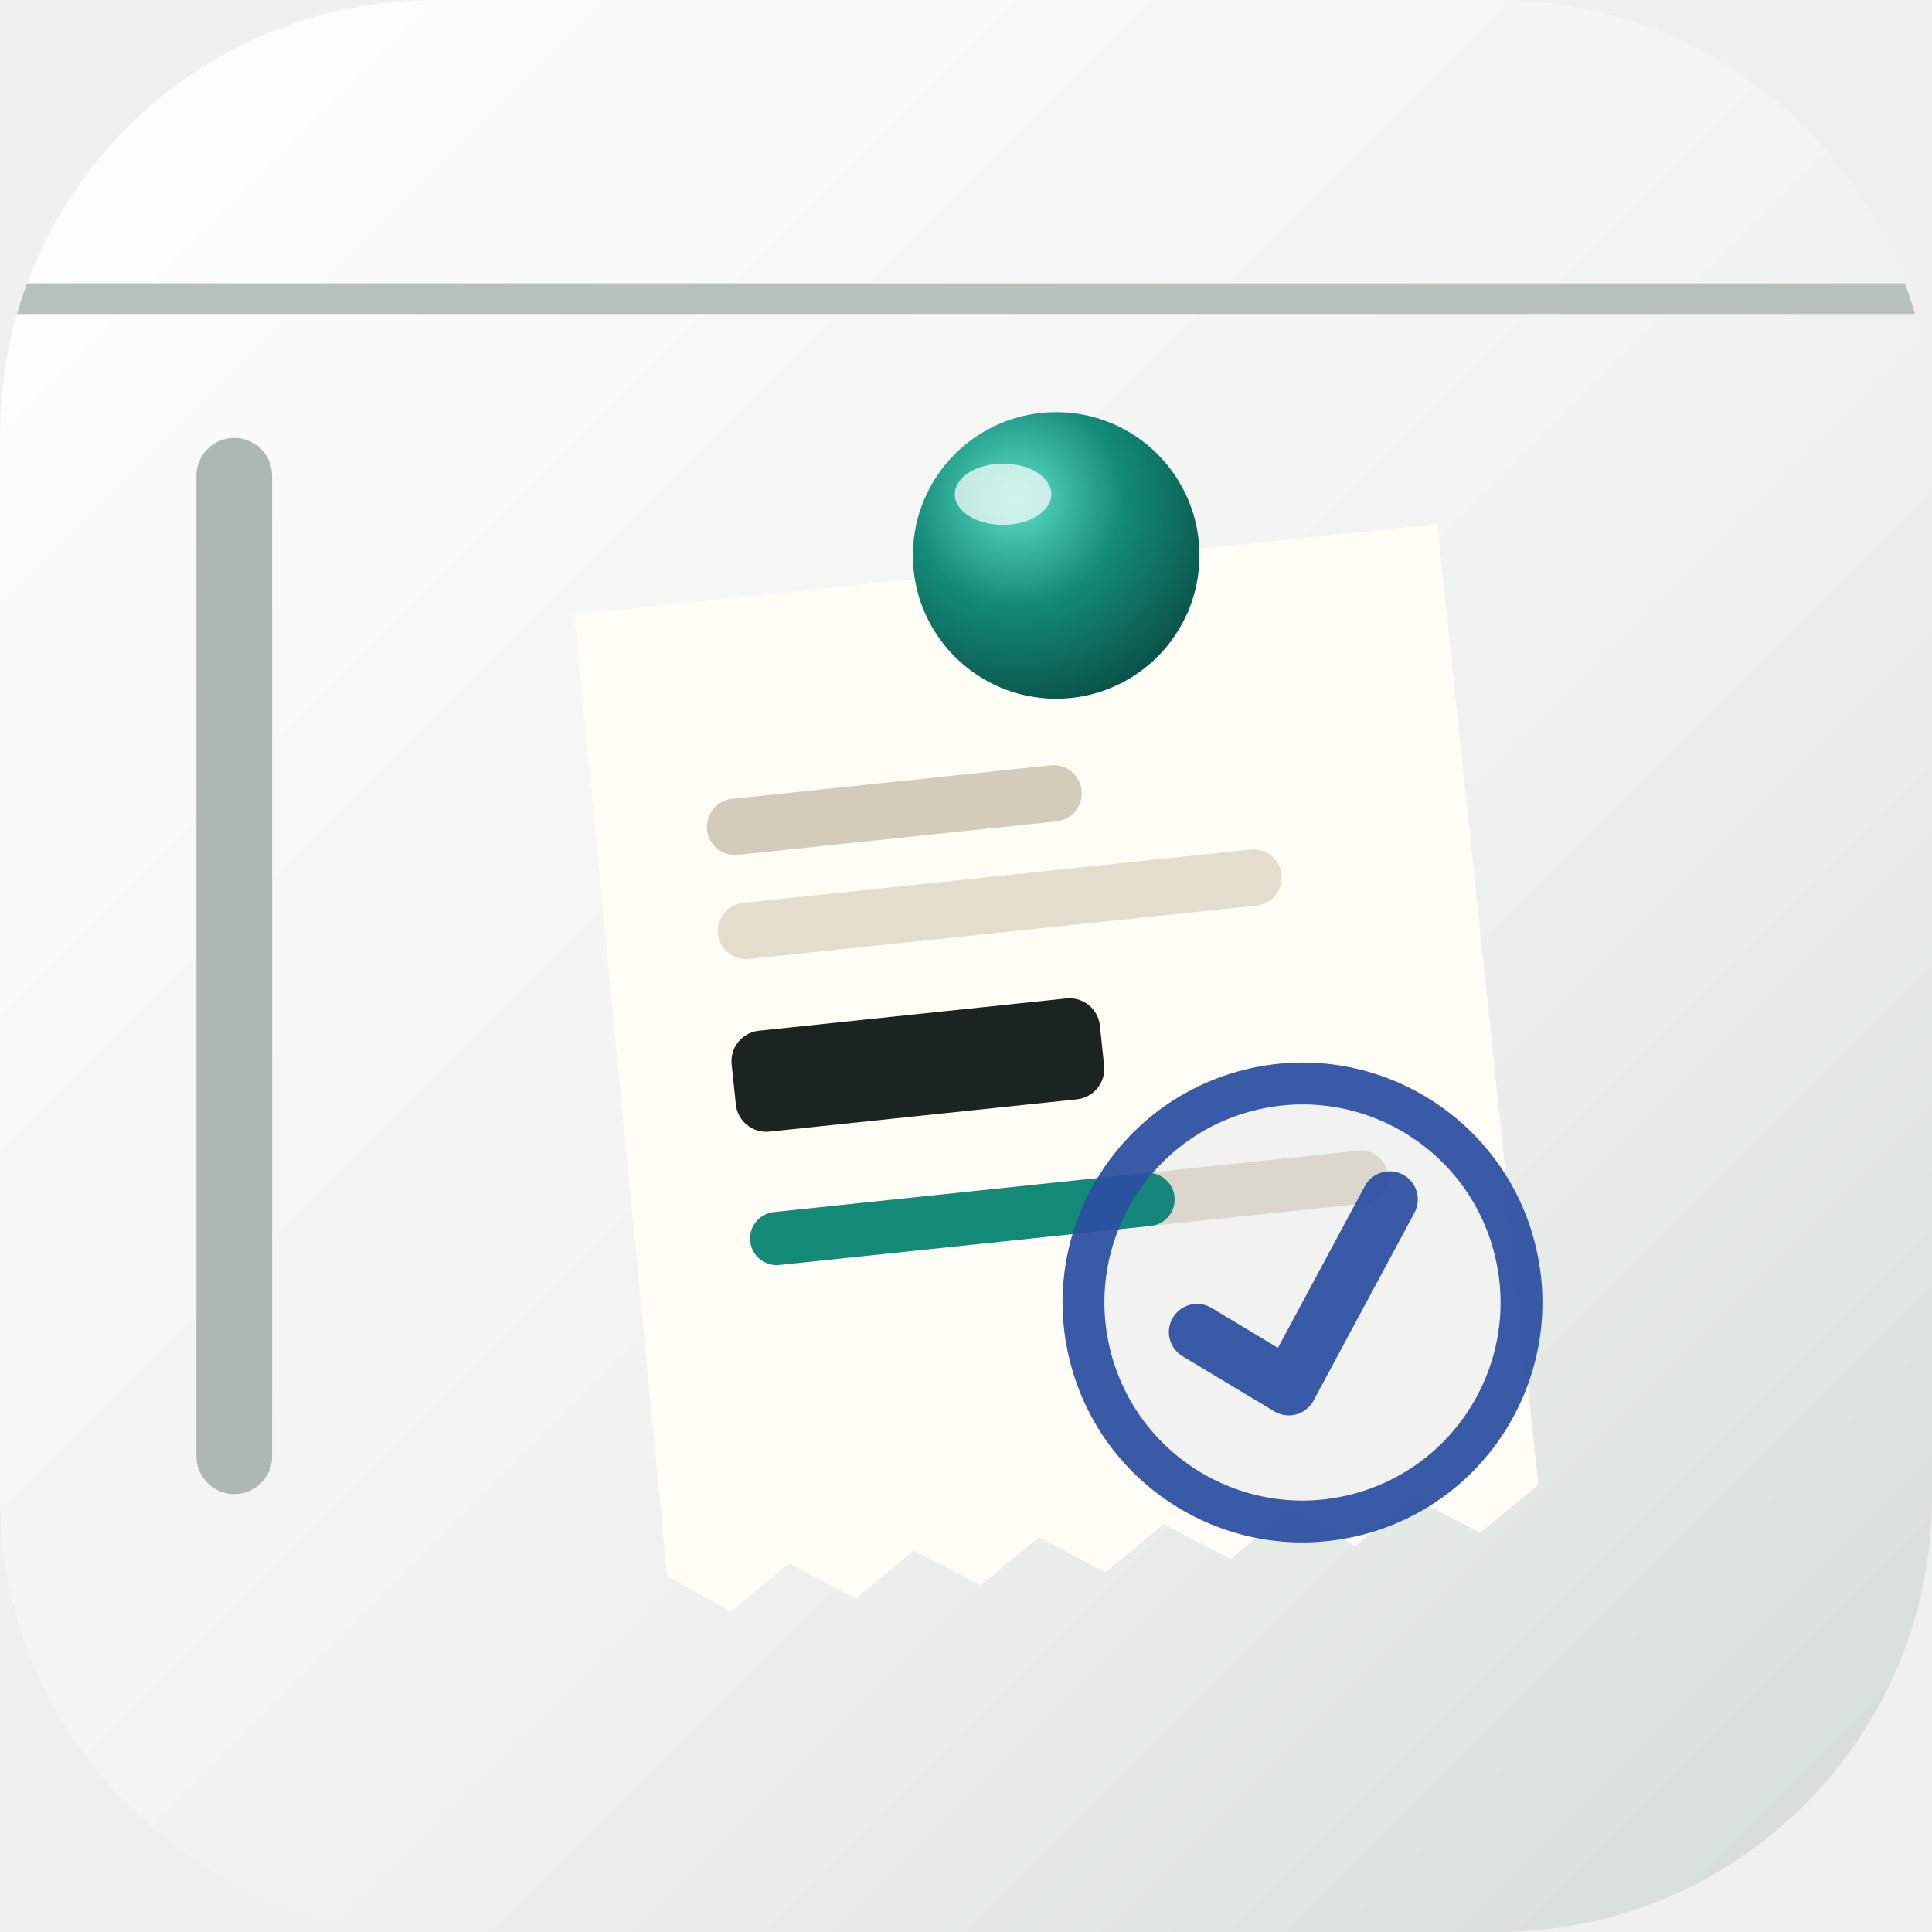
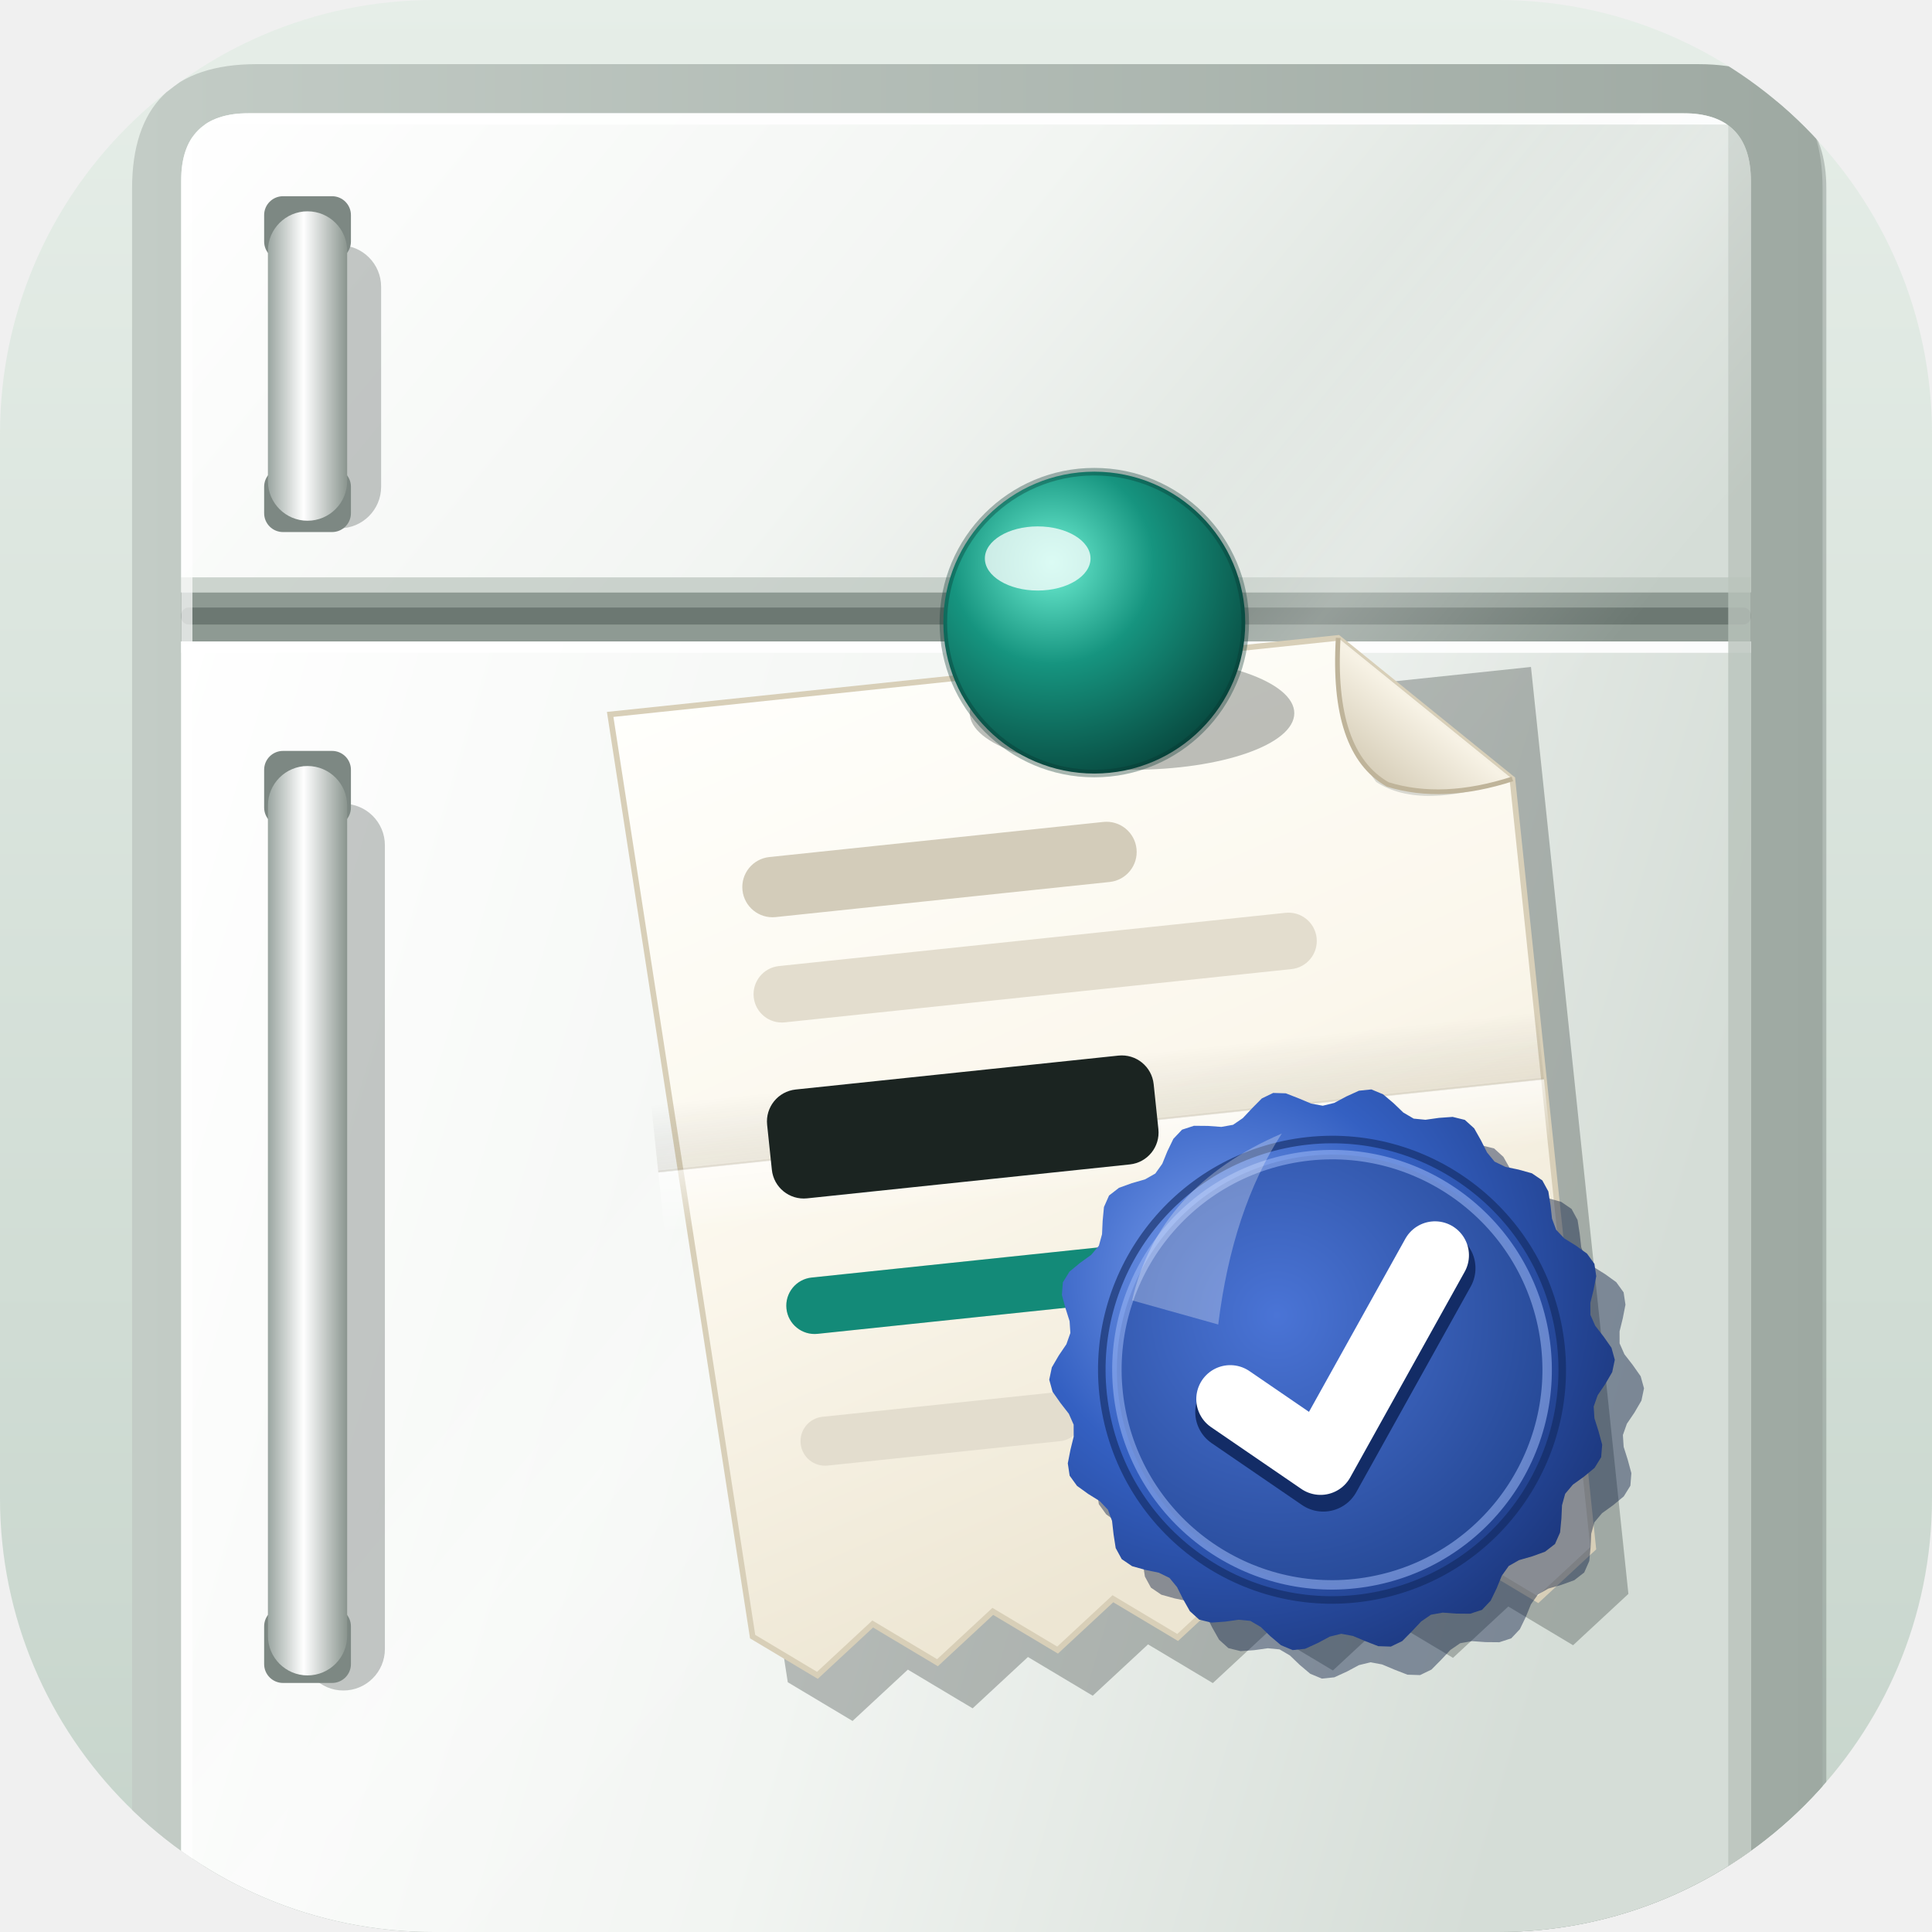
- <svg xmlns="http://www.w3.org/2000/svg" viewBox="0 0 120 120" role="img" aria-labelledby="t">
+ <svg xmlns="http://www.w3.org/2000/svg" viewBox="0 0 1024 1024">
  <defs>
-     <linearGradient id="door" x1="0" y1="0" x2="1" y2="1">
+     <linearGradient id="wall" x1="0" y1="0" x2="0" y2="1">
+       <stop offset="0" stop-color="#E6EEE8" />
+       <stop offset="1" stop-color="#C6D4CB" />
+     </linearGradient>
+     <linearGradient id="door" x1="0" y1="0" x2="1" y2=".25">
      <stop offset="0" stop-color="#FFFFFF" />
-       <stop offset=".6" stop-color="#EEF2EF" />
-       <stop offset="1" stop-color="#D3DBD5" />
+       <stop offset=".55" stop-color="#F2F5F2" />
+       <stop offset="1" stop-color="#D5DDD7" />
+     </linearGradient>
+     <linearGradient id="side" x1="0" y1="0" x2="1" y2="0">
+       <stop offset="0" stop-color="#C3CCC6" />
+       <stop offset="1" stop-color="#9EA9A2" />
+     </linearGradient>
+     <linearGradient id="handle" x1="0" y1="0" x2="1" y2="0">
+       <stop offset="0" stop-color="#9AA5A0" />
+       <stop offset=".45" stop-color="#FFFFFF" />
+       <stop offset="1" stop-color="#8A958F" />
+     </linearGradient>
+     <linearGradient id="sheen" x1="0" y1="0" x2="1" y2="1">
+       <stop offset="0" stop-color="#FFFFFF" stop-opacity="0" />
+       <stop offset=".42" stop-color="#FFFFFF" stop-opacity="0" />
+       <stop offset=".5" stop-color="#FFFFFF" stop-opacity=".28" />
+       <stop offset=".6" stop-color="#FFFFFF" stop-opacity="0" />
+     </linearGradient>
+     <linearGradient id="paper" x1="0" y1="0" x2=".3" y2="1">
+       <stop offset="0" stop-color="#FFFFFC" />
+       <stop offset=".55" stop-color="#FBF7EC" />
+       <stop offset="1" stop-color="#EDE6D3" />
+     </linearGradient>
+     <linearGradient id="fold" x1="0" y1="0" x2="0" y2="1">
+       <stop offset="0" stop-color="#000000" stop-opacity="0" />
+       <stop offset=".5" stop-color="#5A4E30" stop-opacity=".1" />
+       <stop offset=".52" stop-color="#FFFFFF" stop-opacity=".6" />
+       <stop offset="1" stop-color="#FFFFFF" stop-opacity="0" />
+     </linearGradient>
+     <linearGradient id="curl" x1="1" y1="0" x2="0" y2="1">
+       <stop offset="0" stop-color="#D9D1BC" />
+       <stop offset=".5" stop-color="#F7F2E5" />
+       <stop offset="1" stop-color="#C9BFA6" />
    </linearGradient>
    <radialGradient id="magnet" cx=".36" cy=".3" r=".75">
-       <stop offset="0" stop-color="#5FE0C6" />
-       <stop offset=".5" stop-color="#138A78" />
-       <stop offset="1" stop-color="#0A5247" />
+       <stop offset="0" stop-color="#6FF0D4" />
+       <stop offset=".45" stop-color="#16947F" />
+       <stop offset="1" stop-color="#084A40" />
    </radialGradient>
+     <radialGradient id="seal" cx=".35" cy=".3" r=".8">
+       <stop offset="0" stop-color="#7EA2F0" />
+       <stop offset=".45" stop-color="#3460C2" />
+       <stop offset="1" stop-color="#1A3478" />
+     </radialGradient>
+     <radialGradient id="sealFace" cx=".4" cy=".35" r=".75">
+       <stop offset="0" stop-color="#4A74D6" />
+       <stop offset="1" stop-color="#22448F" />
+     </radialGradient>
+     <pattern id="brush" width="6" height="1024" patternUnits="userSpaceOnUse">
+       <rect width="2" height="1024" fill="#FFFFFF" fill-opacity=".08" />
+     </pattern>
+     <clipPath id="doors">
+       <path d="M96 96 Q96 60 132 60 H892 Q928 60 928 96 V1024 H96 Z" />
+     </clipPath>
    <clipPath id="tile">
-       <rect width="120" height="120" rx="27" />
+       <rect width="1024" height="1024" rx="230" />
    </clipPath>
  </defs>
  <g clip-path="url(#tile)">
-     <rect width="120" height="120" fill="url(#door)" />
-     <rect y="17.6" width="120" height="1.9" fill="#B7C1BA" />
-     <rect x="12.2" y="27.2" width="4.7" height="65.6" rx="2.35" fill="#AEB8B1" />
-     <g transform="rotate(-6 65.6 65.6)">
-       <path d="M38.7 35.2 H92.6 V95.2 l-3.9 2.6 -3.9 -2.6 -3.9 2.6 -3.9 -2.6 -3.9 2.6 -3.9 -2.6 -3.9 2.6 -3.9 -2.6 -3.9 2.6 -3.9 -2.6 -3.9 2.6 -3.9 -2.6 -3.9 2.6 -3.7 -2.6 Z" fill="#FFFDF6" />
-       <rect x="45.5" y="47.6" width="23.4" height="3.5" rx="1.75" fill="#D3CCBA" />
-       <rect x="45.5" y="54.1" width="35.2" height="3.5" rx="1.75" fill="#E3DDCE" />
-       <rect x="45.5" y="62.1" width="23" height="6.3" rx="1.9" fill="#1B2421" />
-       <rect x="45.5" y="73.4" width="39.8" height="3.3" rx="1.65" fill="#E6E0D2" />
-       <rect x="45.5" y="73.4" width="26.5" height="3.3" rx="1.65" fill="#138A78" />
+     <rect width="1024" height="1024" fill="url(#wall)" />
+     <path d="M90 90 Q90 40 140 40 H900 Q950 40 950 90 V1024 H90 Z" fill="#33413B" opacity=".25" transform="translate(18 10)" />
+     <path d="M70 100 Q70 34 136 34 H900 Q966 34 966 100 V1024 H70 Z" fill="url(#side)" />
+     <g clip-path="url(#doors)">
+       <rect x="96" y="60" width="832" height="254" fill="url(#door)" />
+       <rect x="96" y="314" width="832" height="26" fill="#8E9A93" />
+       <rect x="96" y="322" width="832" height="9" rx="4" fill="#5E6A64" opacity=".7" />
+       <rect x="96" y="340" width="832" height="700" fill="url(#door)" />
+       <rect x="96" y="60" width="832" height="6" fill="#FFFFFF" opacity=".9" />
+       <rect x="96" y="340" width="832" height="6" fill="#FFFFFF" opacity=".9" />
+       <rect x="96" y="306" width="832" height="8" fill="#B9C3BC" opacity=".7" />
+       <rect x="96" y="60" width="6" height="980" fill="#FFFFFF" opacity=".7" />
+       <rect x="916" y="60" width="12" height="980" fill="#B9C3BC" opacity=".8" />
+       <rect x="96" y="60" width="832" height="980" fill="url(#sheen)" />
    </g>
-     <g transform="rotate(-14 80.9 80.9)" opacity=".93">
-       <circle cx="80.9" cy="80.9" r="13.6" fill="#2B4EA2" fill-opacity=".07" stroke="#2B4EA2" stroke-width="2.6" />
-       <path d="M74.1 81.1 l4.7 4.7 l8.9 -9.8" fill="none" stroke="#2B4EA2" stroke-width="3.5" stroke-linecap="round" stroke-linejoin="round" />
+     <rect x="146" y="118" width="44" height="150" rx="22" fill="#2E3A35" opacity="0.28" transform="translate(12 12)" />
+     <rect x="140" y="104" width="46" height="34" rx="10" fill="#7D8883" />
+     <rect x="140" y="248" width="46" height="34" rx="10" fill="#7D8883" />
+     <rect x="142" y="112" width="42" height="164" rx="21" fill="url(#handle)" />
+     <rect x="146" y="412" width="44" height="470" rx="22" fill="#2E3A35" opacity="0.28" transform="translate(14 14)" />
+     <rect x="140" y="398" width="46" height="40" rx="10" fill="#7D8883" />
+     <rect x="140" y="852" width="46" height="40" rx="10" fill="#7D8883" />
+     <rect x="142" y="406" width="42" height="482" rx="21" fill="url(#handle)" />
+     <g transform="rotate(-6 590 600)">
+       <path d="M348 352 H820 V846 l-32 24 -32 -24 -32 24 -32 -24 -32 24 -32 -24 -32 24 -32 -24 -32 24 -32 -24 -32 24 -32 -24 -32 24 -32 -24 Z" fill="#2E3A35" opacity="0.32" transform="translate(16 26)" />
+       <path d="M348 352 H736 L820 436 V846 l-32 24 -32 -24 -32 24 -32 -24 -32 24 -32 -24 -32 24 -32 -24 -32 24 -32 -24 -32 24 -32 -24 -32 24 -32 -24 Z" fill="url(#paper)" />
+       <path d="M348 352 H736 L820 436 V846 l-32 24 -32 -24 -32 24 -32 -24 -32 24 -32 -24 -32 24 -32 -24 -32 24 -32 -24 -32 24 -32 -24 -32 24 -32 -24 Z" fill="none" stroke="#D8CFB8" stroke-width="3" />
+       <rect x="348" y="560" width="472" height="70" fill="url(#fold)" />
+       <path d="M736 352 L820 436 Q770 448 748 430 Q730 400 736 352 Z" fill="#33413B" opacity=".18" />
+       <path d="M736 352 Q726 412 754 432 Q782 444 820 436 Z" fill="url(#curl)" />
+       <path d="M736 352 Q726 412 754 432 Q782 444 820 436" fill="none" stroke="#BFB49A" stroke-width="2.5" />
+       <rect x="408" y="436" width="210" height="32" rx="16" fill="#D3CCBA" />
+       <rect x="408" y="494" width="300" height="30" rx="15" fill="#E3DDCE" />
+       <rect x="408" y="560" width="206" height="58" rx="17" fill="#1B2421" />
+       <rect x="408" y="660" width="350" height="30" rx="15" fill="#E6E0D2" />
+       <rect x="408" y="660" width="232" height="30" rx="15" fill="#138A78" />
+       <rect x="408" y="734" width="150" height="26" rx="13" fill="#E3DDCE" />
    </g>
-     <circle cx="65.6" cy="34.5" r="8.9" fill="url(#magnet)" />
-     <ellipse cx="62.3" cy="30.7" rx="3" ry="1.9" fill="#fff" opacity=".7" />
+     <g transform="rotate(-12 706 726)">
+       <path d="M706.0 576.0 L712.5 577.6 L718.6 581.6 L724.5 585.7 L730.3 588.1 L736.6 587.9 L743.5 585.9 L750.7 584.3 L757.3 585.0 L762.8 588.8 L767.3 594.6 L771.3 600.5 L776.0 604.8 L782.0 606.7 L789.2 607.2 L796.4 608.2 L802.4 611.1 L806.3 616.5 L808.5 623.5 L810.3 630.4 L813.2 636.0 L818.2 639.9 L824.8 642.8 L831.3 646.2 L835.9 651.0 L837.8 657.4 L837.4 664.7 L836.7 671.9 L837.6 678.1 L840.9 683.5 L846.1 688.5 L851.0 693.9 L853.7 700.0 L853.3 706.6 L850.4 713.4 L847.3 719.8 L846.0 726.0 L847.3 732.2 L850.4 738.6 L853.3 745.4 L853.7 752.0 L851.0 758.1 L846.1 763.5 L840.9 768.5 L837.6 773.9 L836.7 780.1 L837.4 787.3 L837.8 794.6 L835.9 801.0 L831.3 805.8 L824.8 809.2 L818.2 812.1 L813.2 816.0 L810.3 821.6 L808.5 828.5 L806.3 835.5 L802.4 840.9 L796.4 843.8 L789.2 844.8 L782.0 845.3 L776.0 847.2 L771.3 851.5 L767.3 857.4 L762.8 863.2 L757.3 867.0 L750.7 867.7 L743.5 866.1 L736.6 864.1 L730.3 863.9 L724.5 866.3 L718.6 870.4 L712.5 874.4 L706.0 876.0 L699.5 874.4 L693.4 870.4 L687.5 866.3 L681.7 863.9 L675.4 864.1 L668.5 866.1 L661.3 867.7 L654.7 867.0 L649.2 863.2 L644.7 857.4 L640.7 851.5 L636.0 847.2 L630.0 845.3 L622.8 844.8 L615.6 843.8 L609.6 840.9 L605.7 835.5 L603.5 828.5 L601.7 821.6 L598.8 816.0 L593.8 812.1 L587.2 809.2 L580.7 805.8 L576.1 801.0 L574.2 794.6 L574.6 787.3 L575.3 780.1 L574.4 773.9 L571.1 768.5 L565.9 763.5 L561.0 758.1 L558.3 752.0 L558.7 745.4 L561.6 738.6 L564.7 732.2 L566.0 726.0 L564.7 719.8 L561.6 713.4 L558.7 706.6 L558.3 700.0 L561.0 693.9 L565.9 688.5 L571.1 683.5 L574.4 678.1 L575.3 671.9 L574.6 664.7 L574.2 657.4 L576.1 651.0 L580.7 646.2 L587.2 642.8 L593.8 639.9 L598.8 636.0 L601.7 630.4 L603.5 623.5 L605.7 616.5 L609.6 611.1 L615.6 608.2 L622.8 607.2 L630.0 606.7 L636.0 604.8 L640.7 600.5 L644.7 594.6 L649.2 588.8 L654.7 585.0 L661.3 584.3 L668.5 585.9 L675.4 587.9 L681.7 588.1 L687.5 585.7 L693.4 581.6 L699.5 577.6 L706.0 576.0 Z" fill="#0E1E45" opacity=".45" transform="translate(12 18)" />
+       <path d="M706.0 576.0 L712.5 577.6 L718.6 581.6 L724.5 585.7 L730.3 588.1 L736.6 587.9 L743.5 585.9 L750.7 584.3 L757.3 585.0 L762.8 588.8 L767.3 594.6 L771.3 600.5 L776.0 604.8 L782.0 606.7 L789.2 607.2 L796.4 608.2 L802.4 611.1 L806.3 616.5 L808.5 623.5 L810.3 630.4 L813.2 636.0 L818.2 639.9 L824.8 642.8 L831.3 646.2 L835.9 651.0 L837.8 657.4 L837.4 664.7 L836.7 671.9 L837.6 678.1 L840.9 683.5 L846.1 688.5 L851.0 693.9 L853.7 700.0 L853.3 706.6 L850.4 713.4 L847.3 719.8 L846.0 726.0 L847.3 732.2 L850.4 738.6 L853.3 745.4 L853.7 752.0 L851.0 758.1 L846.1 763.5 L840.9 768.5 L837.6 773.9 L836.7 780.1 L837.4 787.3 L837.8 794.6 L835.9 801.0 L831.3 805.8 L824.8 809.2 L818.2 812.1 L813.2 816.0 L810.3 821.6 L808.5 828.5 L806.3 835.5 L802.4 840.9 L796.4 843.8 L789.2 844.8 L782.0 845.3 L776.0 847.2 L771.3 851.5 L767.3 857.4 L762.8 863.2 L757.3 867.0 L750.7 867.7 L743.5 866.1 L736.6 864.1 L730.3 863.9 L724.5 866.3 L718.6 870.4 L712.5 874.4 L706.0 876.0 L699.5 874.4 L693.4 870.4 L687.5 866.3 L681.7 863.9 L675.4 864.1 L668.5 866.1 L661.3 867.7 L654.7 867.0 L649.2 863.2 L644.7 857.4 L640.7 851.5 L636.0 847.2 L630.0 845.3 L622.8 844.8 L615.6 843.8 L609.6 840.9 L605.7 835.5 L603.5 828.5 L601.7 821.6 L598.8 816.0 L593.8 812.1 L587.2 809.2 L580.7 805.8 L576.1 801.0 L574.2 794.6 L574.6 787.3 L575.3 780.1 L574.4 773.9 L571.1 768.5 L565.9 763.5 L561.0 758.1 L558.3 752.0 L558.7 745.4 L561.6 738.6 L564.7 732.2 L566.0 726.0 L564.7 719.8 L561.6 713.4 L558.7 706.6 L558.3 700.0 L561.0 693.9 L565.9 688.5 L571.1 683.5 L574.4 678.1 L575.3 671.9 L574.6 664.7 L574.2 657.4 L576.1 651.0 L580.7 646.2 L587.2 642.8 L593.8 639.9 L598.8 636.0 L601.7 630.4 L603.5 623.5 L605.7 616.5 L609.6 611.1 L615.6 608.2 L622.8 607.2 L630.0 606.7 L636.0 604.8 L640.7 600.5 L644.7 594.6 L649.2 588.8 L654.7 585.0 L661.3 584.3 L668.5 585.9 L675.4 587.9 L681.7 588.1 L687.5 585.7 L693.4 581.6 L699.5 577.6 L706.0 576.0 Z" fill="url(#seal)" />
+       <circle cx="706" cy="726" r="114" fill="url(#sealFace)" />
+       <circle cx="706" cy="726" r="114" fill="none" stroke="#9DB8F5" stroke-opacity=".55" stroke-width="5" />
+       <circle cx="706" cy="726" r="122" fill="none" stroke="#11285E" stroke-opacity=".6" stroke-width="4" />
+       <path d="M650 730 l40 42 l82 -94" fill="none" stroke="#132C66" stroke-width="40" stroke-linecap="round" stroke-linejoin="round" transform="translate(0 7)" />
+       <path d="M650 730 l40 42 l82 -94" fill="none" stroke="#FFFFFF" stroke-width="36" stroke-linecap="round" stroke-linejoin="round" />
+       <path d="M610 668 Q636 612 706 598 Q672 632 652 690 Z" fill="#FFFFFF" opacity=".28" />
+     </g>
+     <ellipse cx="600" cy="378" rx="86" ry="30" fill="#2E3A35" opacity="0.32" />
+     <circle cx="580" cy="330" r="80" fill="url(#magnet)" />
+     <circle cx="580" cy="330" r="80" fill="none" stroke="#06352E" stroke-opacity=".35" stroke-width="4" />
+     <ellipse cx="550" cy="296" rx="28" ry="17" fill="#FFFFFF" opacity=".75" />
  </g>
</svg>
